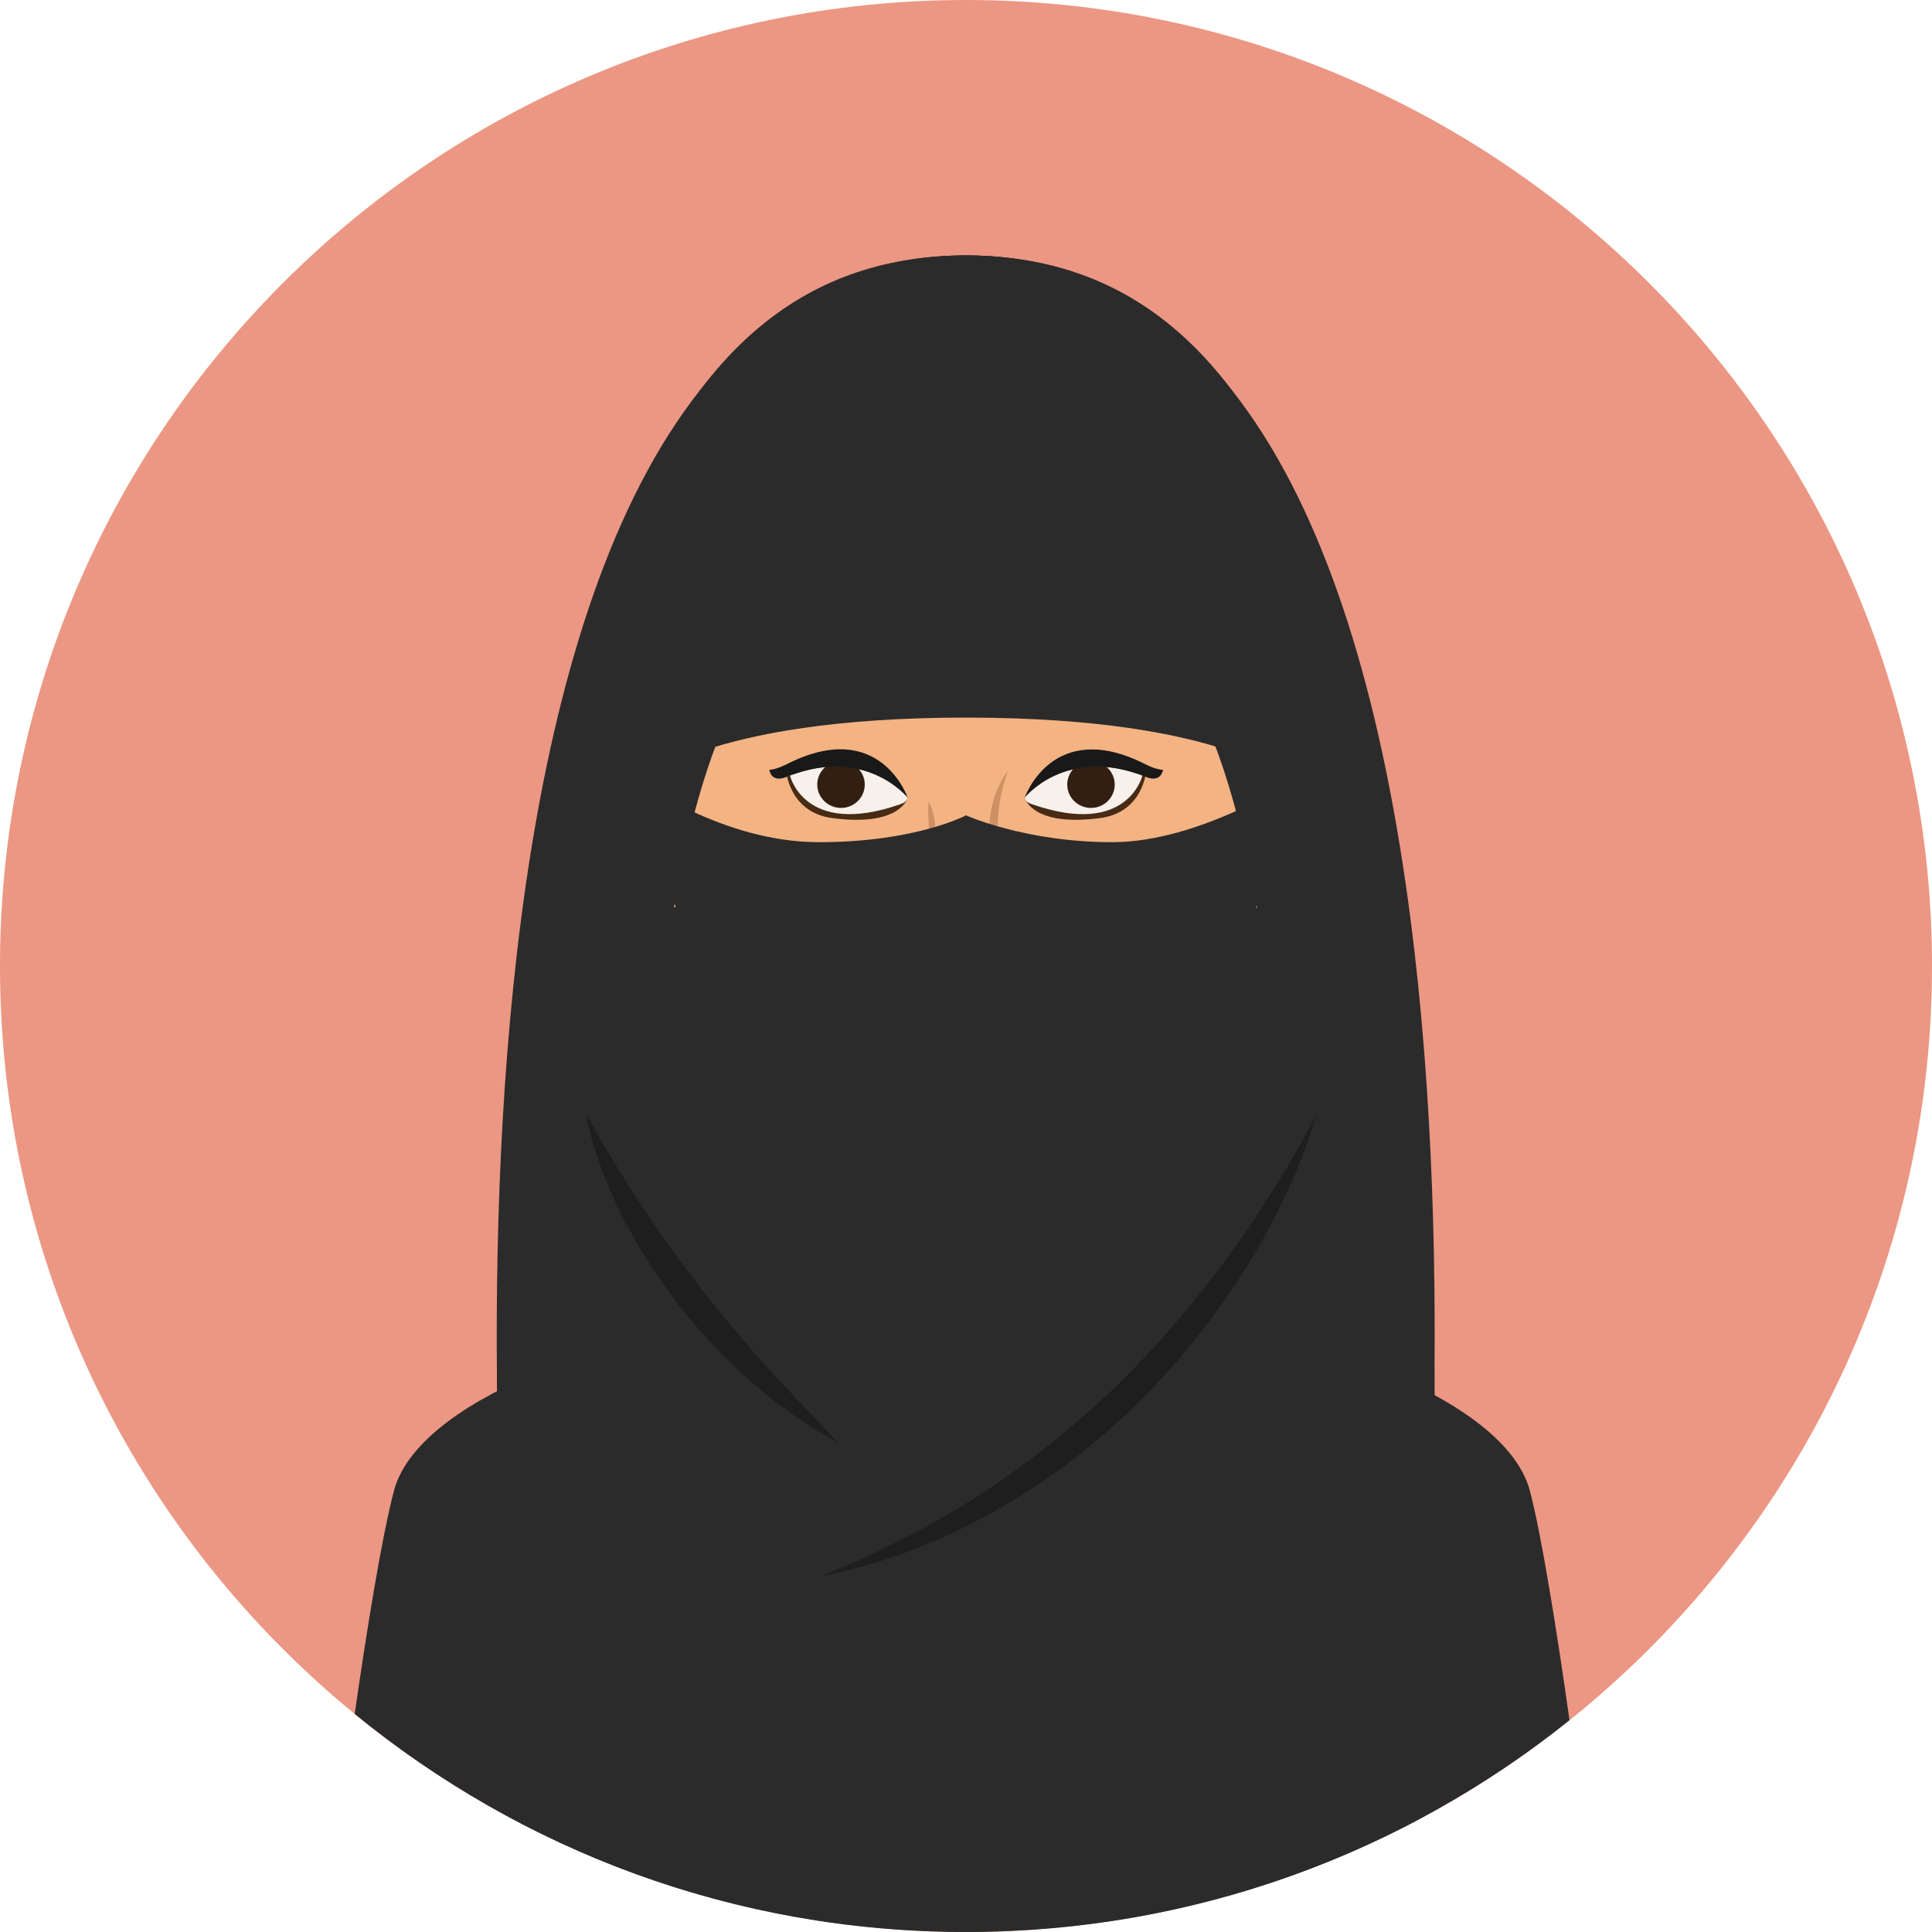
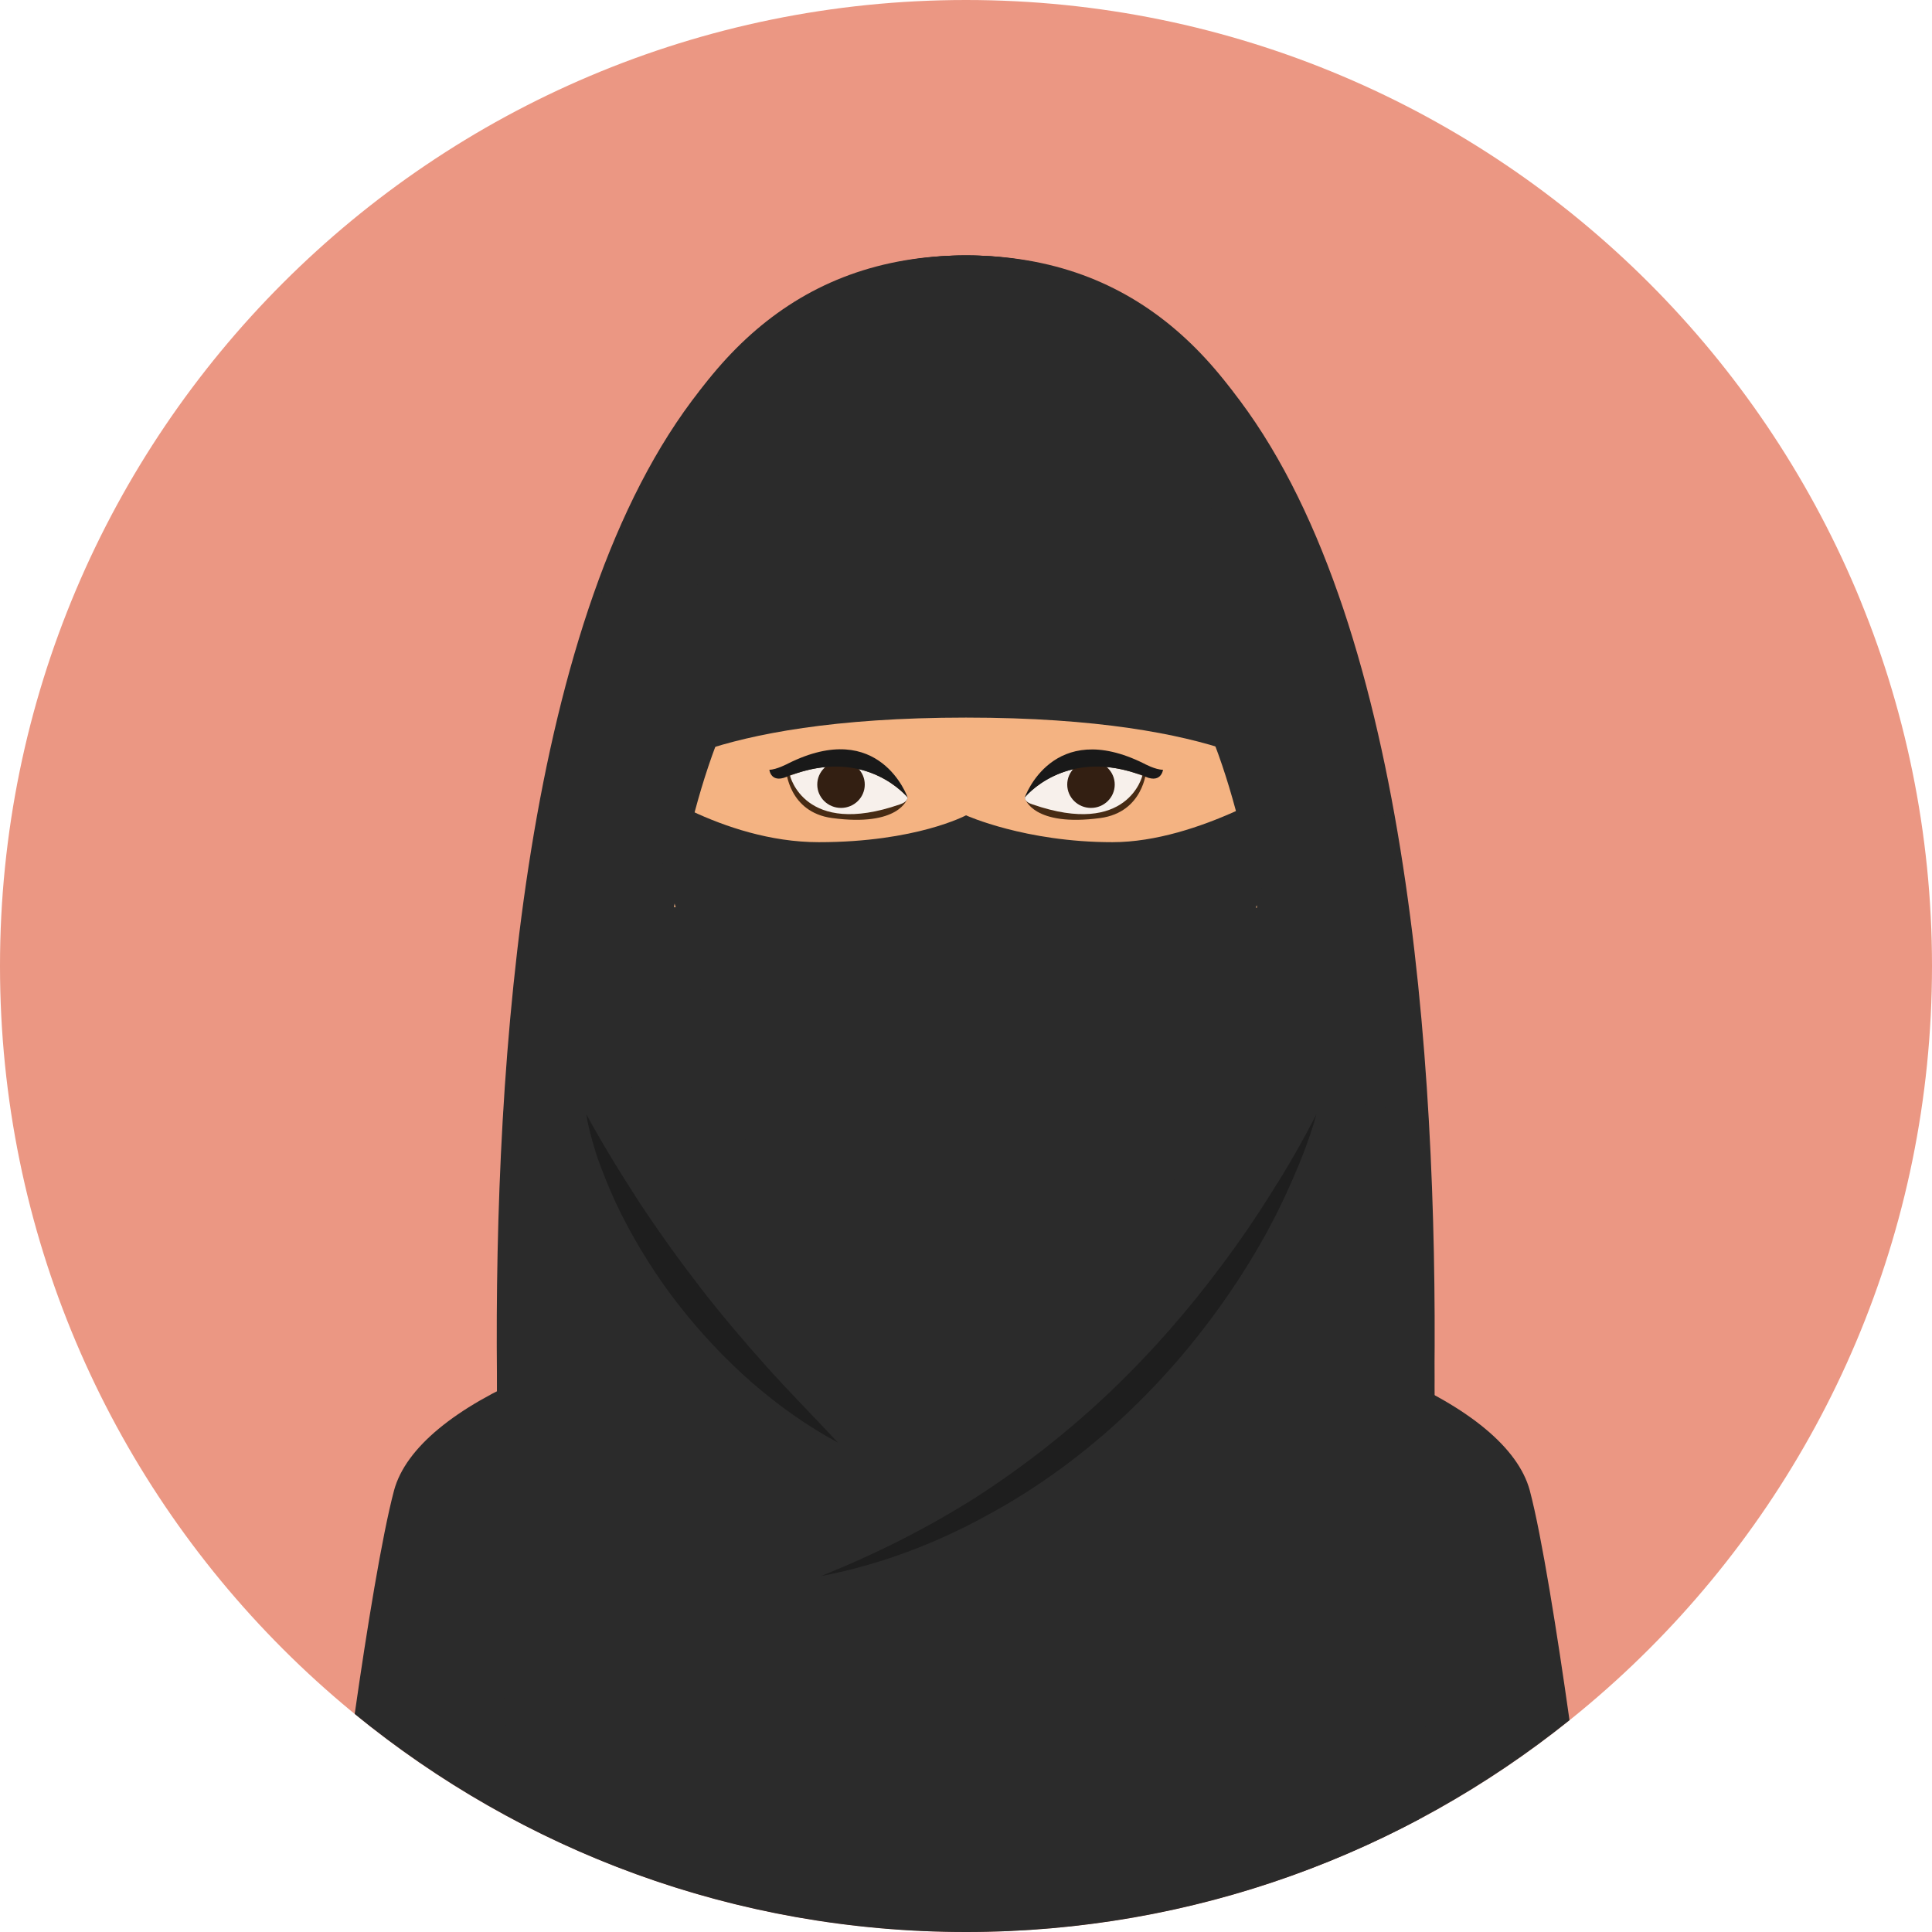
- <svg xmlns="http://www.w3.org/2000/svg" version="1.1" id="Layer_1" x="0px" y="0px" viewBox="0 0 496.2 496.2" style="enable-background:new 0 0 496.2 496.2;" xml:space="preserve">
+ <svg xmlns="http://www.w3.org/2000/svg" version="1.1" id="Layer_1" x="0px" y="0px" viewBox="0 0 496.2 496.2" style="enable-background:new 0 0 496.2 496.2;" xml:space="preserve" width="200" height="200">
  <path style="fill:#EB9783;" d="M248.1,0C111.1,0,0,111.1,0,248.1s111.1,248.1,248.1,248.1s248.1-111.1,248.1-248.1S385.1,0,248.1,0z  " />
  <g>
-     <path style="fill:#2B2B2B;" d="M392.9,382.8c-6-22.2-51.6-41.1-108.8-47.3l-37,37.8l-36.9-37.8c-57.2,6.2-103,25.1-109,47.3   c-3.1,11.7-7,35.7-10.1,57.4c42.8,35,97.4,56,157,56c58.7,0,112.6-20.4,155-54.4C400,419.9,396,394.5,392.9,382.8z" />
-     <path style="fill:#2B2B2B;" d="M248.1,65.6c-155,0-116.2,374.7-116.2,374.7s33.1-45.2,116.2-45.2s116,45.2,116,45.2   S403.1,65.6,248.1,65.6z" />
-     <path style="fill:#2B2B2B;" d="M248.1,65.6c-145.8,0-120.1,357.3-116.5,401.5c34.7,18.5,74.4,29,116.5,29s81.7-10.5,116.4-28.9   C368,423.4,394,65.6,248.1,65.6z" />
+     <path style="fill:#2B2B2B;" class="avatar-shirt" d="M392.9,382.8c-6-22.2-51.6-41.1-108.8-47.3l-37,37.8l-36.9-37.8c-57.2,6.2-103,25.1-109,47.3   c-3.1,11.7-7,35.7-10.1,57.4c42.8,35,97.4,56,157,56c58.7,0,112.6-20.4,155-54.4C400,419.9,396,394.5,392.9,382.8z" />
+     <path style="fill:#2B2B2B;" class="avatar-shirt" d="M248.1,65.6c-155,0-116.2,374.7-116.2,374.7s33.1-45.2,116.2-45.2s116,45.2,116,45.2   S403.1,65.6,248.1,65.6z" />
+     <path style="fill:#2B2B2B;" class="avatar-shirt" d="M248.1,65.6c-145.8,0-120.1,357.3-116.5,401.5c34.7,18.5,74.4,29,116.5,29s81.7-10.5,116.4-28.9   C368,423.4,394,65.6,248.1,65.6z" />
  </g>
  <g>
    <path style="fill:#1E1E1E;" d="M327,305.6c-3.9,6.3-8.1,12.5-12.5,18.4c-8.8,11.9-18.5,23.1-29.2,33.3   c-10.7,10.2-22.3,19.3-34.7,27.3c-12.5,7.9-25.8,14.6-39.8,20.2c14.8-2.8,29.2-8.2,42.5-15.5c13.4-7.2,25.8-16.4,36.8-26.9   s20.7-22.4,28.9-35.2c4.1-6.4,7.8-13,11-19.9s6.1-13.9,8.1-21.1C334.7,292.8,331,299.3,327,305.6z" />
    <path style="fill:#1E1E1E;" d="M196.8,350.9c-5.9-6.6-11.6-13.3-17-20.3s-10.5-14.1-15.4-21.5c-4.8-7.4-9.5-15-13.8-22.9   c0.3,2.3,0.9,4.5,1.5,6.7s1.3,4.4,2.1,6.5c1.6,4.3,3.4,8.5,5.4,12.5c4.1,8.1,9,15.9,14.6,23.1s11.9,13.9,18.7,19.9   c6.9,6,14.3,11.3,22.3,15.6C209,363.8,202.7,357.5,196.8,350.9z" />
  </g>
-   <path style="fill:#F4B382;" d="M248.1,77.1c-44,0-79.8,5.7-79.8,98.1c0,31.3,5.6,55.8,14,74.7c18.4,41.6,50.3,56.1,65.8,56.1  s47.3-14.5,65.8-56.1c8.4-18.9,14-43.4,14-74.7C327.9,82.8,292.1,77.1,248.1,77.1z" />
-   <path style="fill:#CE9163;" d="M236.2,244.7c-0.4-1.5-0.5-3-0.8-4.7c-0.7,0.8-1,1.7-1.2,2.6c-0.2,0.9-0.2,1.8,0,2.6s0.7,1.7,1.4,2.3  c0.7,0.7,1.7,1.1,2.8,1.3C237.2,247.4,236.6,246.2,236.2,244.7z" />
+   <path style="fill:#F4B382;" class="avatar-face" d="M248.1,77.1c-44,0-79.8,5.7-79.8,98.1c0,31.3,5.6,55.8,14,74.7c18.4,41.6,50.3,56.1,65.8,56.1  s47.3-14.5,65.8-56.1c8.4-18.9,14-43.4,14-74.7C327.9,82.8,292.1,77.1,248.1,77.1z" />
+   <path style="fill:none;" d="M236.2,244.7c-0.4-1.5-0.5-3-0.8-4.7c-0.7,0.8-1,1.7-1.2,2.6c-0.2,0.9-0.2,1.8,0,2.6s0.7,1.7,1.4,2.3  c0.7,0.7,1.7,1.1,2.8,1.3C237.2,247.4,236.6,246.2,236.2,244.7z" />
  <g>
    <path style="fill:#AD7550;" d="M244.7,244.8c-0.3-0.6-0.8-1.1-1.4-1.4c-0.6-0.3-1.3-0.4-2.2-0.2c-0.8,0.1-1.8,0.6-2.6,1.3   c1.5-0.1,2.7,0.1,3.7,0.6s1.9,1.2,3,1.9C245.2,246.1,245,245.4,244.7,244.8z" />
    <path style="fill:#AD7550;" d="M255.4,243.2c-0.8-0.2-1.6,0-2.2,0.2c-0.6,0.3-1.1,0.7-1.4,1.4c-0.3,0.6-0.5,1.3-0.4,2.2   c1.1-0.7,1.9-1.4,3-1.9c1-0.5,2.1-0.7,3.7-0.6C257.2,243.8,256.3,243.4,255.4,243.2z" />
  </g>
  <g>
-     <path style="fill:#CE9163;" d="M262,242.6c-0.2-0.9-0.6-1.8-1.2-2.6c-0.3,1.7-0.4,3.2-0.8,4.7s-1,2.7-2.2,4.1   c1.1-0.2,2.1-0.7,2.8-1.3c0.7-0.7,1.1-1.5,1.4-2.3C262.2,244.3,262.2,243.4,262,242.6z" />
-     <path style="fill:#CE9163;" d="M256.1,213.7c0.1-2.7,0.3-5.3,0.7-7.9c0.4-2.6,1.1-5.2,2.1-7.8c-1.7,2.2-2.9,4.7-3.7,7.4   c-0.8,2.7-1.1,5.5-1.2,8.2c-0.1,2.8,0.2,5.5,0.7,8.3c0.5,2.7,1.2,5.4,2.4,7.9C256.5,224.4,256,219,256.1,213.7z" />
-     <path style="fill:#CE9163;" d="M240.1,211.4c-0.1-0.9-0.2-1.9-0.5-2.8c-0.2-0.9-0.6-1.8-1.1-2.6c-0.1,1-0.1,1.9-0.1,2.8   c0,0.9,0.1,1.8,0.1,2.7c0.1,0.9,0.1,1.8,0.3,2.7c0.1,0.9,0.3,1.8,0.5,2.8c0.4-0.9,0.5-1.8,0.6-2.8   C240.2,213.3,240.2,212.4,240.1,211.4z" />
+     <path style="fill:none;" d="M262,242.6c-0.2-0.9-0.6-1.8-1.2-2.6c-0.3,1.7-0.4,3.2-0.8,4.7s-1,2.7-2.2,4.1   c1.1-0.2,2.1-0.7,2.8-1.3c0.7-0.7,1.1-1.5,1.4-2.3C262.2,244.3,262.2,243.4,262,242.6z" />
+     <path style="fill:none;" d="M256.1,213.7c0.1-2.7,0.3-5.3,0.7-7.9c0.4-2.6,1.1-5.2,2.1-7.8c-1.7,2.2-2.9,4.7-3.7,7.4   c-0.8,2.7-1.1,5.5-1.2,8.2c-0.1,2.8,0.2,5.5,0.7,8.3c0.5,2.7,1.2,5.4,2.4,7.9C256.5,224.4,256,219,256.1,213.7z" />
+     <path style="fill:none;" d="M240.1,211.4c-0.1-0.9-0.2-1.9-0.5-2.8c-0.2-0.9-0.6-1.8-1.1-2.6c-0.1,1-0.1,1.9-0.1,2.8   c0,0.9,0.1,1.8,0.1,2.7c0.1,0.9,0.1,1.8,0.3,2.7c0.1,0.9,0.3,1.8,0.5,2.8c0.4-0.9,0.5-1.8,0.6-2.8   C240.2,213.3,240.2,212.4,240.1,211.4z" />
  </g>
  <path style="fill:#472B14;" d="M263.2,204.8c0,0.5,2.3,7.6,19.4,5.3c11.1-1.5,11.8-12.2,11.8-12.2  C274.1,186.6,263.2,204.8,263.2,204.8z" />
  <path style="fill:#F7F0EB;" d="M263.2,204.8c0.1,1.1,1.1,1.5,2,1.8c24.5,8.5,28.2-7.4,28.2-7.4C273.6,191.7,263.2,204.8,263.2,204.8  z" />
-   <ellipse style="fill:#331F12;" cx="280.2" cy="201.5" rx="6.1" ry="6" />
-   <path style="fill:#191919;" d="M293.8,196.1c-23.5-11.7-30.6,8.7-30.6,8.7s10-12.5,28.9-6.1c0.4,0,0.9,0.2,1.3,0.4  c4.8,2.6,5.3-1.4,5.3-1.4C296.7,197.7,293.8,196.1,293.8,196.1z" />
+   <ellipse style="fill:#331F12;" class="avatar-eye" cx="280.2" cy="201.5" rx="6.1" ry="6" />
+   <path style="fill:#191919;" class="avatar-eyelashes" d="M293.8,196.1c-23.5-11.7-30.6,8.7-30.6,8.7s10-12.5,28.9-6.1c0.4,0,0.9,0.2,1.3,0.4  c4.8,2.6,5.3-1.4,5.3-1.4C296.7,197.7,293.8,196.1,293.8,196.1z" />
  <path style="fill:#472B14;" d="M201.9,197.9c0,0,0.7,10.7,11.8,12.2c17.1,2.3,19.4-4.8,19.4-5.3C233,204.8,222.1,186.6,201.9,197.9z  " />
  <path style="fill:#F7F0EB;" d="M202.9,199.2c0,0,3.7,15.9,28.2,7.4c0.9-0.3,1.9-0.8,2-1.8C233,204.8,222.6,191.7,202.9,199.2z" />
-   <ellipse style="fill:#331F12;" cx="216" cy="201.5" rx="6.1" ry="6" />
-   <path style="fill:#191919;" d="M202.4,196.1c0,0-3,1.6-4.8,1.6c0,0,0.4,4,5.3,1.4c0.4-0.2,0.8-0.3,1.3-0.4  c18.9-6.4,28.9,6.1,28.9,6.1S226,184.3,202.4,196.1z" />
+   <ellipse style="fill:#331F12;" class="avatar-eye" cx="216" cy="201.5" rx="6.1" ry="6" />
+   <path style="fill:#191919;" class="avatar-eyelashes" d="M202.4,196.1c0,0-3,1.6-4.8,1.6c0,0,0.4,4,5.3,1.4c0.4-0.2,0.8-0.3,1.3-0.4  c18.9-6.4,28.9,6.1,28.9,6.1S226,184.3,202.4,196.1z" />
  <path style="fill:#CC8554;" d="M258.5,257.8c-3-0.4-10.4,2.5-10.4,2.5s-7.6-2.9-10.6-2.5c-4.8,0.7-11.9,9-11.9,10.3  c0,0,10.1,5.2,22.5,5.2s22.5-5.2,22.5-5.2S263.4,258.5,258.5,257.8z" />
  <path style="fill:#BF713C;" d="M254.2,264.4c-2-0.1-4.5,1.7-6.1,1.7c-1.9,0-4.8-1.8-7-1.6c-13.1,0.8-15.5,3.6-15.5,3.6  s10.1,9.1,22.5,9.1s22.5-9.1,22.5-9.1S267.9,265.2,254.2,264.4z" />
  <g>
    <path style="fill:#F4B382;" d="M169.8,178c-7.6,1.3-13.4,4.6-9.1,29.7c4.3,25.2,9.6,26.3,17.3,25L169.8,178z" />
    <path style="fill:#F4B382;" d="M326.5,178l-8.1,54.8c7.6,1.3,13,0.1,17.3-25C339.9,182.6,334.1,179.3,326.5,178z" />
  </g>
  <g>
-     <path style="fill:#2B2B2B;" d="M248.1,65.6c-88.4,0-104.8,111.4-118.8,220.5c0,0,33.9-3.4,35.7-9.2c9.8-31.9,7.7-136.2,82.9-136.2   S321,244.4,331,276.6c1.8,5.9,35.8,9.4,35.8,9.4C352.9,177,336.5,65.6,248.1,65.6z" />
-     <path style="fill:#2B2B2B;" d="M285.7,216.3c-22.4,0-37.6-6.9-37.6-6.9s-12.8,6.9-37.8,6.9s-46.6-16-46.6-16l33.4,111.1h102   l33.3-111.1C332.4,200.3,308.1,216.3,285.7,216.3z" />
-     <path style="fill:#2B2B2B;" d="M299.1,90.3h-102l-33.3,111.1c0,0,16.3-17.1,84.3-17.1s84.3,17.1,84.3,17.1L299.1,90.3z" />
+     <path style="fill:#2B2B2B;" class="avatar-shirt" d="M248.1,65.6c-88.4,0-104.8,111.4-118.8,220.5c0,0,33.9-3.4,35.7-9.2c9.8-31.9,7.7-136.2,82.9-136.2   S321,244.4,331,276.6c1.8,5.9,35.8,9.4,35.8,9.4C352.9,177,336.5,65.6,248.1,65.6z" />
+     <path style="fill:#2B2B2B;" class="avatar-shirt" d="M285.7,216.3c-22.4,0-37.6-6.9-37.6-6.9s-12.8,6.9-37.8,6.9s-46.6-16-46.6-16l33.4,111.1h102   l33.3-111.1C332.4,200.3,308.1,216.3,285.7,216.3z" />
+     <path style="fill:#2B2B2B;" class="avatar-shirt" d="M299.1,90.3h-102l-33.3,111.1c0,0,16.3-17.1,84.3-17.1s84.3,17.1,84.3,17.1L299.1,90.3z" />
  </g>
  <g>
</g>
  <g>
</g>
  <g>
</g>
  <g>
</g>
  <g>
</g>
  <g>
</g>
  <g>
</g>
  <g>
</g>
  <g>
</g>
  <g>
</g>
  <g>
</g>
  <g>
</g>
  <g>
</g>
  <g>
</g>
  <g>
</g>
</svg>
